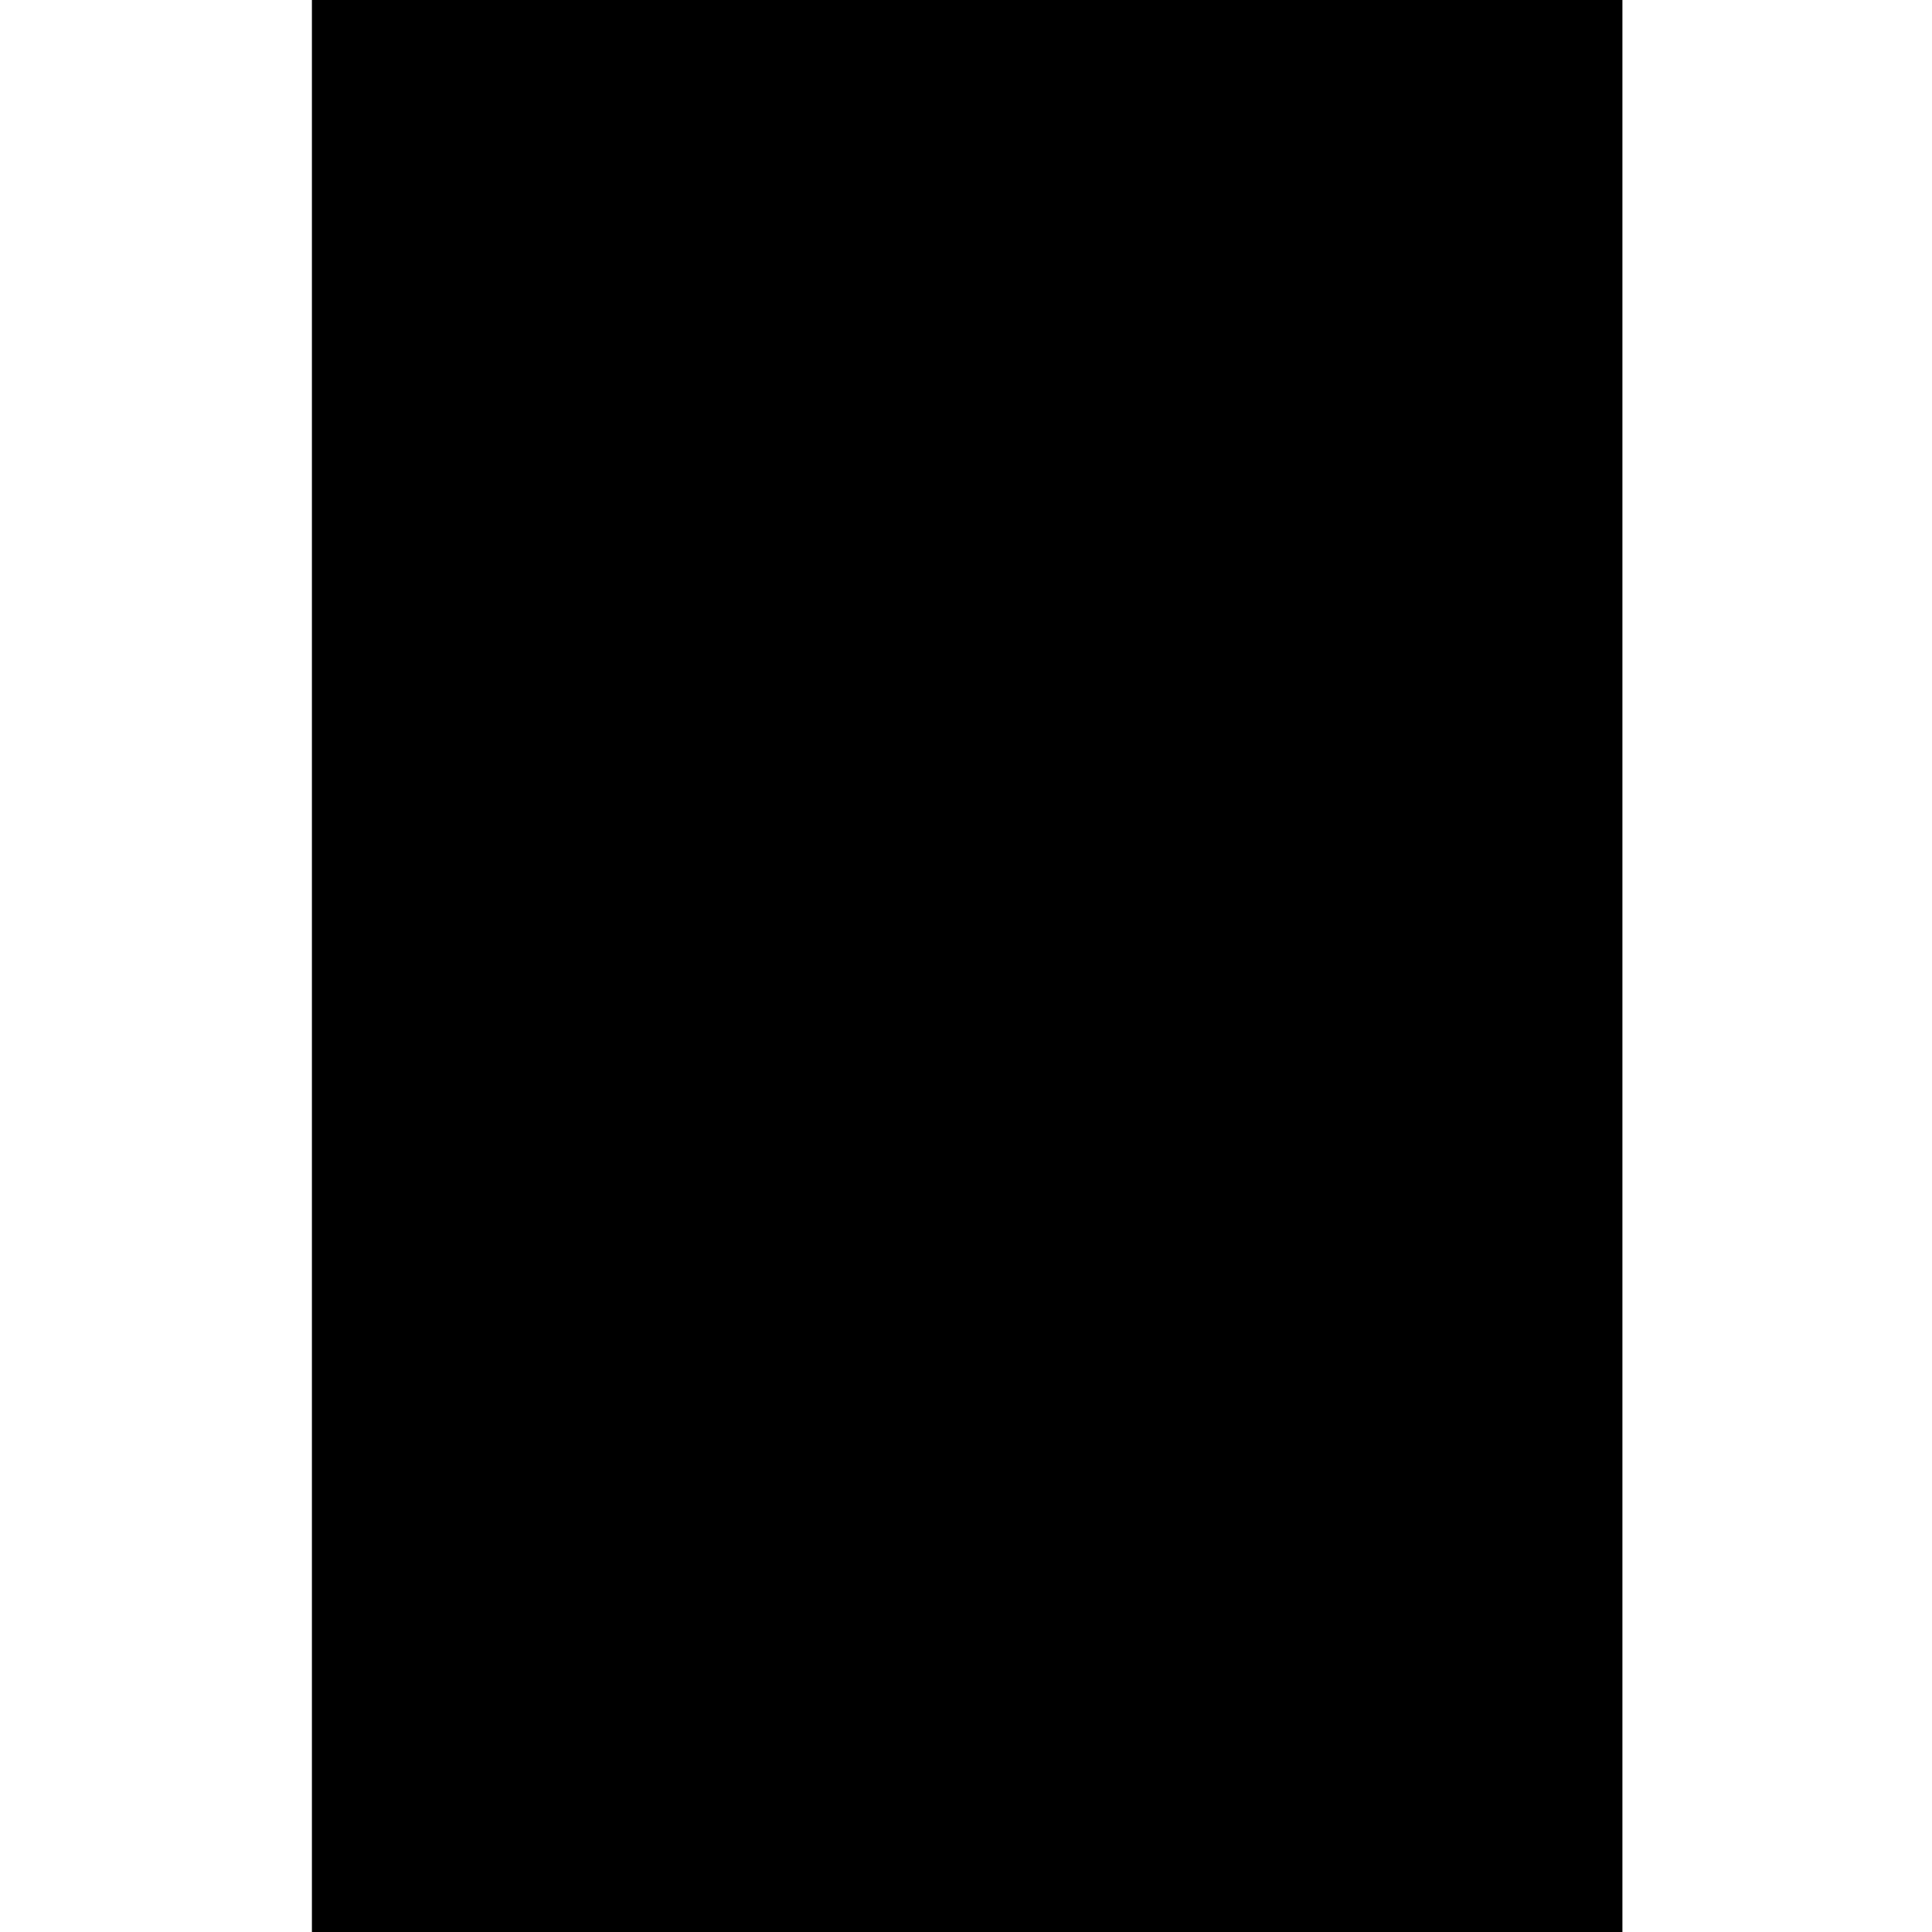
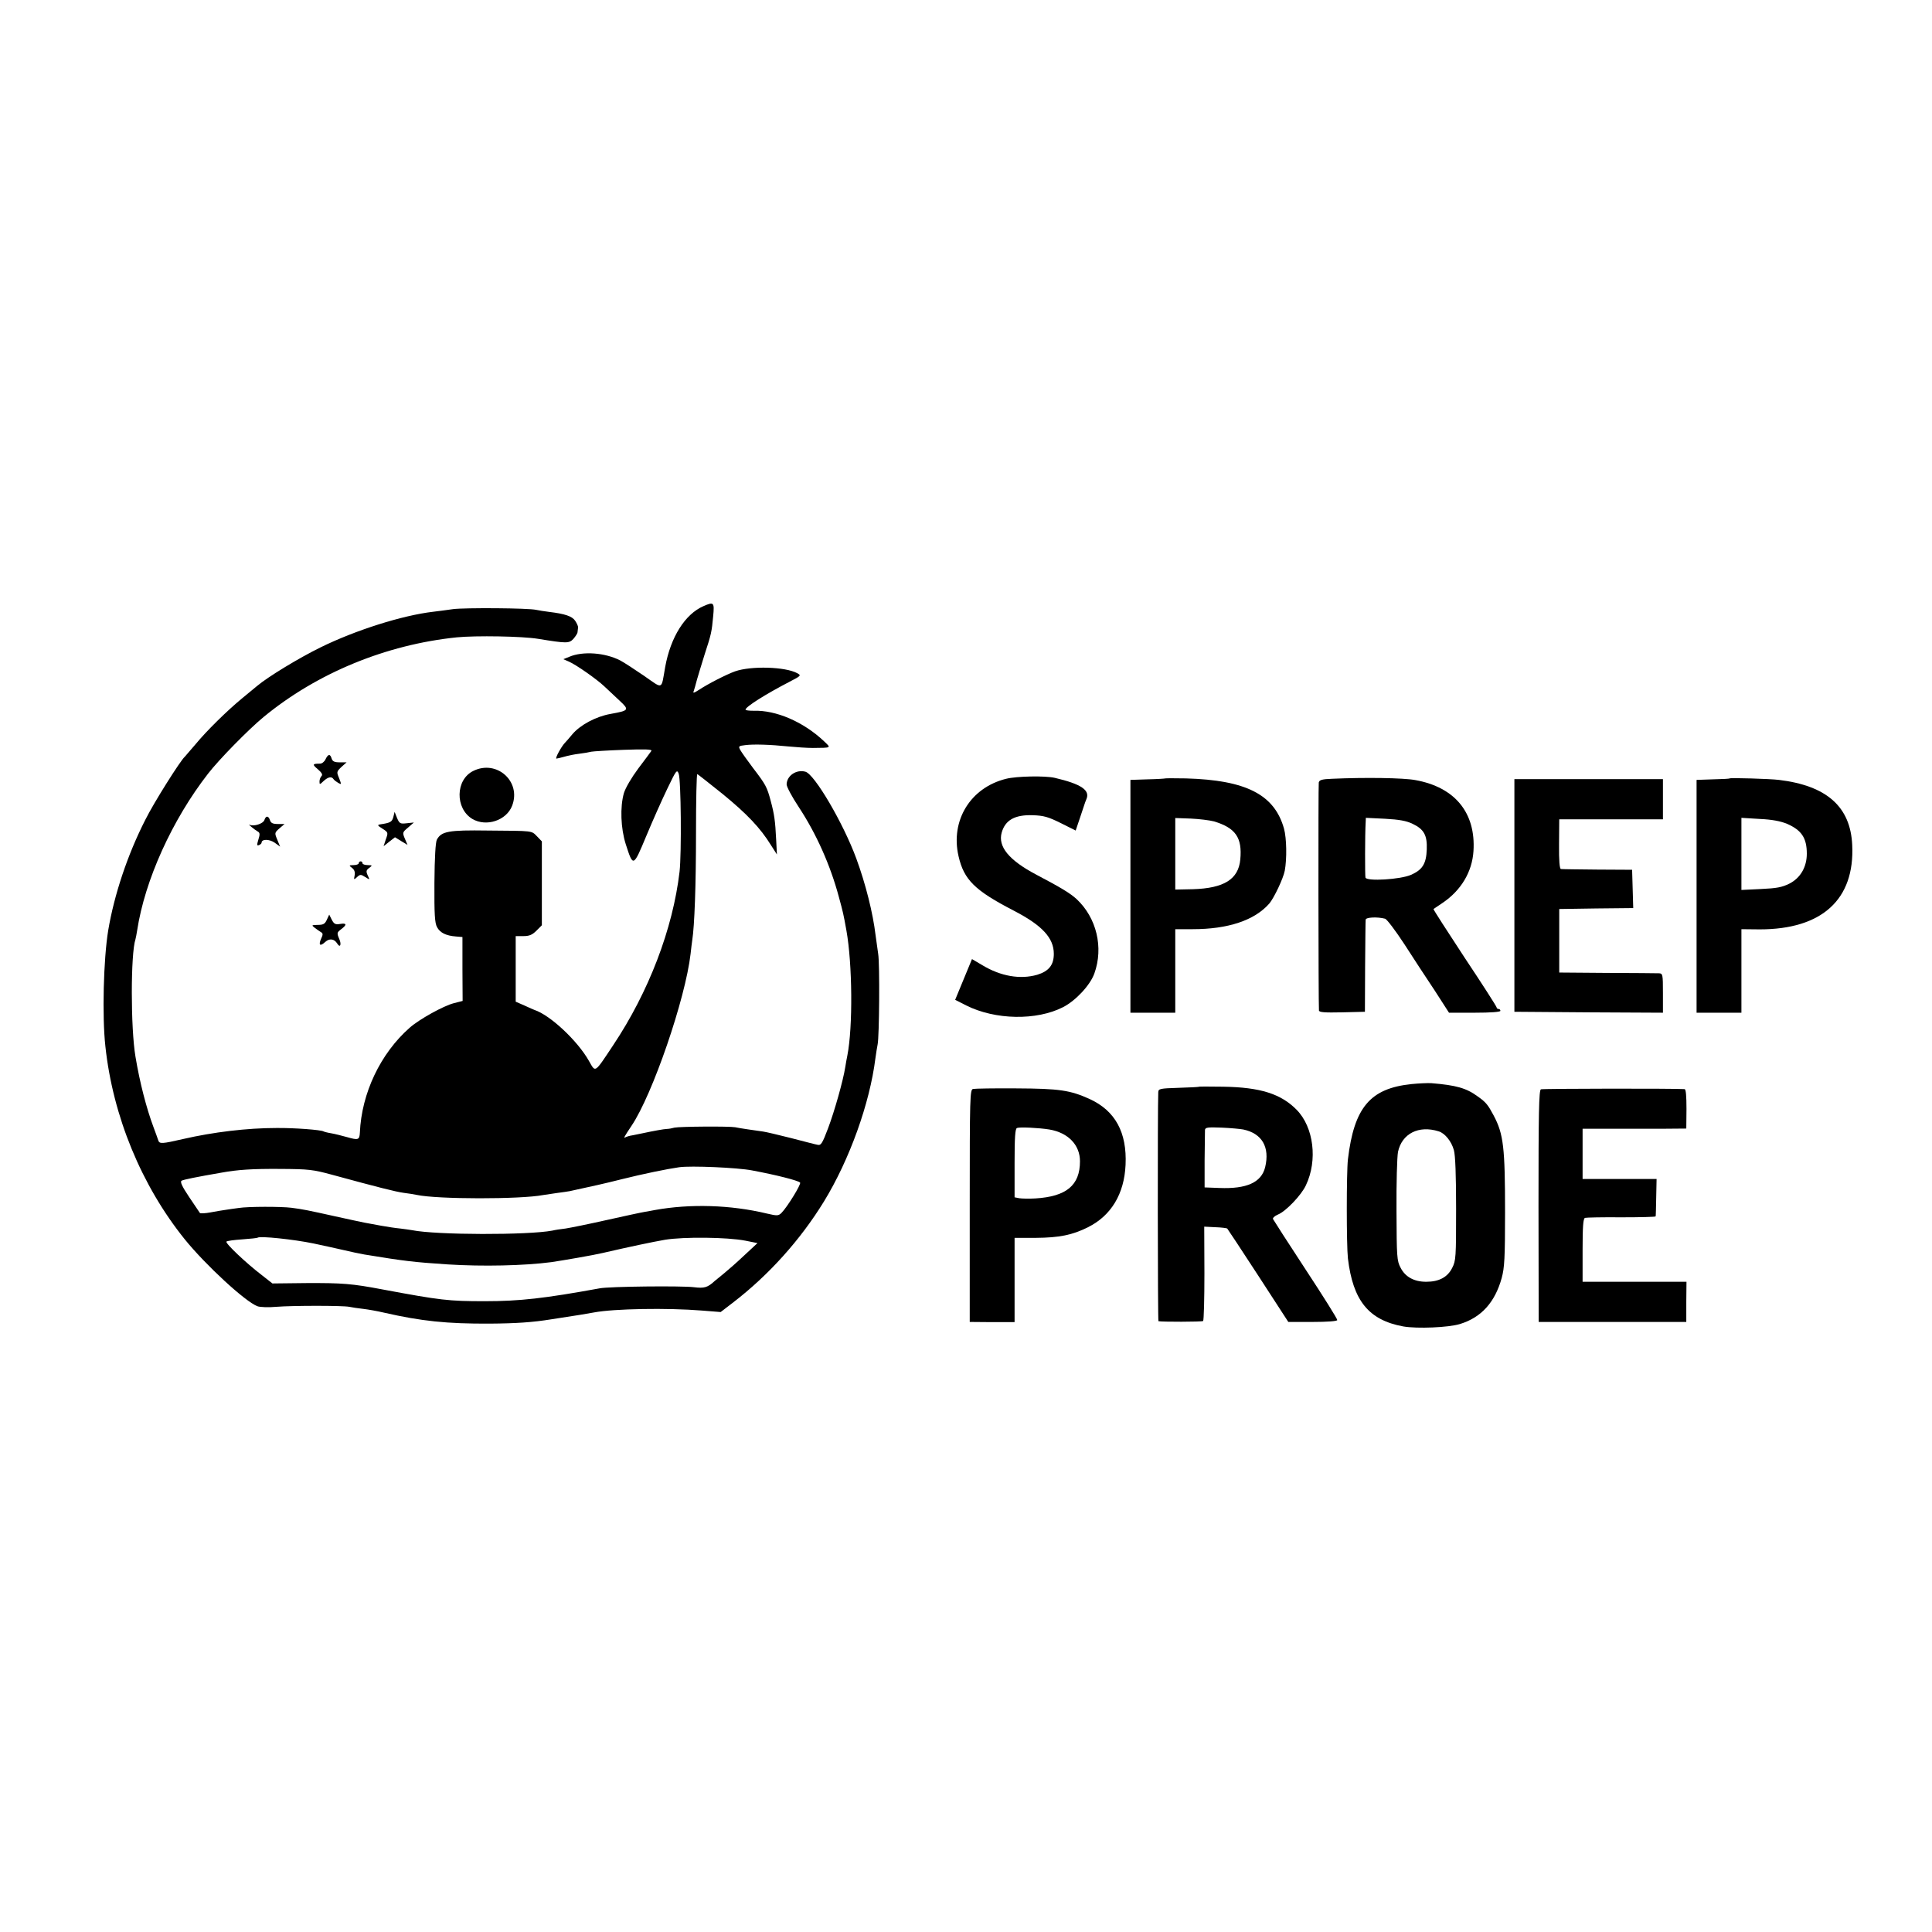
- <svg xmlns="http://www.w3.org/2000/svg" version="1.0" width="830pt" height="830pt" viewBox="0 0 830 830" preserveAspectRatio="xMidYMid meet">
-   <g transform="translate(0,830) scale(0.1,-0.1)" fill="#000000" stroke="none">
-     <path d="M1340 4150 l0 -4150 2815 0 2815 0 0 4150 0 4150 -2815 0 -2815 0 0 -4150z" />
+ <svg xmlns="http://www.w3.org/2000/svg" version="1.0" width="1034pt" height="1034pt" viewBox="0 0 1034 1034" preserveAspectRatio="xMidYMid meet">
+   <g transform="translate(0,1034) scale(0.1,-0.1)" fill="#000000" stroke="none">
+     <path d="M3765 7096 c-99 -43 -176 -166 -205 -326 -22 -125 -9 -119 -113 -47 -51 35 -108 72 -127 82 -81 42 -200 51 -273 20 l-32 -13 30 -13 c39 -17 149 -94 190 -133 18 -17 54 -51 80 -75 55 -51 52 -54 -48 -72 -78 -14 -162 -59 -204 -109 -15 -18 -32 -38 -39 -45 -19 -19 -55 -85 -46 -85 4 0 23 5 42 10 19 6 55 13 80 16 25 3 54 8 65 11 11 2 89 7 174 10 114 4 152 3 147 -6 -4 -6 -35 -48 -70 -94 -37 -50 -68 -103 -77 -132 -21 -74 -17 -188 10 -273 40 -124 40 -124 110 44 34 82 85 196 113 254 47 98 51 103 60 80 13 -30 16 -427 5 -525 -36 -307 -165 -644 -356 -930 -101 -152 -93 -146 -129 -83 -61 108 -207 245 -292 273 -3 1 -26 11 -52 23 l-48 21 0 176 0 175 41 0 c31 0 47 6 70 29 l29 29 0 225 0 224 -26 27 c-31 31 -16 29 -264 31 -209 3 -248 -4 -272 -49 -7 -14 -12 -95 -13 -231 -1 -169 2 -215 14 -237 16 -30 48 -46 101 -50 l35 -3 0 -171 1 -171 -47 -12 c-55 -14 -185 -86 -236 -131 -157 -138 -258 -351 -267 -562 -2 -39 -9 -41 -68 -24 -29 8 -68 18 -87 21 -19 3 -37 8 -40 10 -14 8 -154 19 -251 18 -158 0 -339 -22 -500 -59 -113 -26 -127 -27 -133 -7 -3 10 -15 42 -26 72 -37 99 -73 237 -96 376 -26 153 -26 551 0 628 2 7 6 28 9 47 41 269 187 592 380 840 58 75 216 236 296 302 286 236 656 388 1035 427 102 10 350 6 435 -8 153 -25 166 -25 189 0 11 13 22 29 22 36 1 7 2 19 3 26 0 6 -7 22 -16 35 -16 24 -55 37 -138 47 -25 3 -56 8 -70 11 -43 10 -382 12 -445 4 -33 -5 -81 -11 -106 -14 -164 -19 -415 -98 -604 -191 -114 -56 -281 -157 -340 -207 -11 -9 -47 -39 -80 -66 -80 -66 -190 -174 -250 -247 -28 -33 -53 -62 -56 -65 -22 -18 -166 -246 -211 -337 -95 -186 -167 -402 -199 -593 -25 -153 -33 -458 -15 -620 40 -374 193 -745 425 -1033 111 -137 324 -334 389 -358 13 -5 59 -7 101 -3 88 7 354 7 390 0 14 -3 47 -8 74 -11 27 -3 77 -12 111 -20 202 -46 337 -60 566 -59 143 1 231 7 330 23 146 22 191 30 230 37 107 20 390 25 576 10 l101 -8 69 53 c188 145 357 332 484 539 137 224 245 525 275 765 4 28 9 61 12 75 9 42 12 431 3 485 -4 28 -10 73 -14 100 -14 118 -53 274 -103 410 -69 188 -224 453 -273 465 -49 13 -99 -22 -100 -68 0 -13 29 -67 64 -120 95 -144 170 -312 216 -484 22 -81 24 -89 40 -178 32 -179 35 -516 5 -669 -3 -14 -8 -42 -11 -61 -11 -72 -58 -238 -92 -328 -31 -82 -38 -93 -56 -89 -12 2 -76 19 -142 36 -67 17 -135 33 -150 35 -50 7 -128 18 -149 23 -32 6 -297 4 -325 -2 -14 -4 -32 -7 -40 -7 -15 0 -79 -12 -130 -23 -14 -3 -38 -8 -54 -11 -16 -2 -34 -8 -39 -11 -12 -7 -5 5 33 62 112 166 288 678 316 920 3 28 7 61 9 74 12 75 20 294 20 573 0 175 3 317 7 315 3 -1 64 -49 135 -106 130 -106 203 -183 259 -274 l32 -50 -4 79 c-5 102 -10 136 -29 207 -20 75 -26 87 -95 177 -31 41 -62 85 -68 96 -11 20 -9 22 26 26 46 6 134 3 232 -7 41 -4 100 -8 130 -8 102 1 99 -1 60 36 -110 104 -257 167 -376 163 -24 0 -44 2 -44 6 0 15 106 82 237 150 60 31 62 33 40 45 -64 35 -247 40 -333 10 -47 -17 -145 -67 -193 -99 -28 -18 -34 -19 -28 -6 3 9 11 36 17 60 7 24 25 84 41 135 36 110 38 120 46 206 7 74 3 77 -52 53z m260 -3020 c133 -25 246 -54 257 -65 8 -7 -69 -132 -100 -163 -16 -15 -22 -16 -77 -3 -195 47 -412 53 -600 19 -11 -2 -36 -7 -55 -10 -19 -3 -111 -23 -205 -44 -93 -21 -192 -41 -218 -45 -27 -3 -59 -8 -70 -11 -131 -25 -622 -24 -751 2 -11 2 -40 6 -64 9 -23 2 -69 9 -102 15 -33 6 -72 13 -87 16 -16 3 -86 18 -158 34 -149 33 -173 38 -235 46 -56 7 -232 7 -282 -1 -21 -3 -53 -7 -70 -10 -18 -2 -55 -9 -83 -14 -27 -5 -52 -6 -55 -3 -3 4 -29 43 -58 86 -39 58 -49 82 -40 87 11 6 80 20 213 43 88 16 166 21 315 20 152 -1 174 -3 280 -32 242 -66 337 -90 380 -96 25 -3 56 -8 70 -11 111 -24 556 -24 676 -1 12 2 45 7 74 11 29 4 60 8 69 10 124 27 180 39 279 64 112 28 243 55 307 64 62 9 313 -2 390 -17z m-2347 -391 c64 -14 126 -27 137 -30 63 -15 113 -25 135 -29 219 -36 266 -41 445 -53 188 -12 411 -7 555 12 62 9 230 38 275 49 143 33 266 59 335 71 100 16 331 14 429 -5 l65 -13 -71 -66 c-38 -36 -87 -79 -108 -96 -20 -16 -42 -35 -49 -40 -39 -36 -56 -41 -113 -34 -67 8 -451 4 -503 -6 -296 -54 -429 -69 -615 -69 -195 0 -237 5 -548 63 -163 31 -215 35 -410 34 l-179 -2 -56 44 c-85 65 -198 172 -190 180 3 4 42 9 85 12 43 3 80 7 82 9 11 10 193 -9 299 -31z" />
+     <path d="M1742 6276 c-6 -13 -19 -23 -29 -23 -41 0 -43 -4 -13 -29 22 -19 28 -30 21 -37 -6 -6 -11 -19 -11 -29 0 -18 1 -18 22 2 24 22 43 26 53 10 3 -5 15 -14 25 -20 18 -10 18 -9 5 25 -14 33 -14 35 12 60 l28 25 -37 0 c-28 0 -38 5 -43 20 -8 27 -19 25 -33 -4z" />
+     <path d="M2533 6214 c-96 -47 -98 -201 -5 -257 75 -44 183 -8 213 71 50 130 -83 248 -208 186z" />
+     <path d="M5385 6172 c-191 -47 -299 -223 -255 -414 29 -127 87 -184 298 -293 150 -78 212 -145 212 -230 0 -60 -27 -93 -89 -112 -91 -26 -195 -8 -293 51 l-56 33 -45 -109 -45 -109 59 -30 c155 -78 377 -82 519 -9 68 35 145 118 167 180 50 139 12 298 -95 398 -34 31 -81 60 -216 131 -146 77 -206 150 -185 225 19 67 70 96 166 93 60 -2 83 -9 150 -42 l80 -40 22 65 c12 36 23 70 25 75 2 6 6 18 10 27 22 49 -28 82 -169 115 -52 12 -204 9 -260 -5z" />
+     <path d="M6237 6174 c-1 -1 -44 -4 -95 -5 l-92 -3 0 -623 0 -623 120 0 120 0 0 223 0 224 93 0 c189 0 331 47 410 137 25 29 75 134 83 176 12 64 10 174 -4 225 -51 182 -202 260 -525 269 -59 1 -108 1 -110 0z m260 -230 c116 -35 152 -87 141 -204 -10 -106 -87 -154 -254 -159 l-94 -2 0 191 0 192 83 -3 c45 -2 101 -9 124 -15z" />
+     <path d="M7129 6172 c-53 -2 -68 -6 -71 -20 -3 -14 -2 -1179 1 -1220 1 -10 30 -12 124 -10 l122 3 1 240 c1 132 2 246 3 253 1 13 63 16 104 5 9 -2 56 -64 103 -136 47 -73 120 -185 163 -249 l76 -118 138 0 c85 0 137 4 137 10 0 6 -4 10 -10 10 -5 0 -10 4 -10 8 0 5 -77 125 -171 266 -93 142 -169 259 -167 261 2 1 24 16 49 33 99 67 158 166 165 277 13 205 -99 342 -311 380 -64 12 -269 15 -446 7z m431 -241 c61 -29 79 -61 76 -138 -3 -76 -23 -108 -84 -135 -56 -25 -237 -36 -244 -15 -3 10 -3 230 1 296 l1 24 103 -5 c75 -4 114 -11 147 -27z" />
+     <path d="M9257 6174 c-1 -2 -41 -4 -90 -5 l-87 -3 0 -623 0 -623 120 0 120 0 0 223 0 224 98 -1 c333 0 509 160 495 451 -9 205 -136 318 -392 349 -49 6 -260 12 -264 8z m307 -243 c78 -34 106 -76 106 -160 0 -71 -34 -130 -93 -160 -40 -20 -68 -25 -153 -29 l-104 -5 0 193 0 193 98 -6 c67 -3 112 -12 146 -26z" />
+     <path d="M8105 5548 l0 -623 398 -3 397 -2 0 105 c0 102 -1 105 -22 106 -13 0 -138 2 -278 2 l-255 2 0 170 0 170 198 3 198 2 -3 103 -3 102 -185 1 c-102 1 -190 2 -196 3 -7 1 -11 44 -10 133 l1 133 278 0 277 0 0 107 0 108 -398 0 -397 0 0 -622z" />
+     <path d="M2105 5967 c-7 -26 -16 -31 -70 -39 -17 -3 -15 -6 12 -23 31 -20 31 -21 18 -57 l-12 -37 30 24 31 24 34 -21 33 -20 -14 33 c-14 33 -13 35 17 60 l31 27 -38 -4 c-35 -4 -39 -2 -52 28 l-13 33 -7 -28z" />
+     <path d="M1415 5951 c-6 -19 -57 -36 -79 -25 -14 7 24 -25 43 -36 12 -6 13 -15 4 -43 -9 -29 -8 -35 3 -30 8 3 14 9 14 13 0 20 41 20 70 0 l29 -21 -15 37 c-15 36 -15 37 12 61 l27 23 -36 0 c-27 0 -37 5 -42 20 -8 25 -22 26 -30 1z" />
+     <path d="M1920 5720 c0 -5 -12 -10 -27 -10 -26 -1 -27 -1 -9 -15 13 -10 17 -22 14 -40 -5 -24 -4 -25 13 -9 17 15 20 15 44 0 25 -16 25 -16 13 9 -10 22 -8 28 8 40 18 14 18 14 -8 15 -16 0 -28 5 -28 10 0 6 -4 10 -10 10 -5 0 -10 -4 -10 -10z" />
+     <path d="M1749 5417 c-10 -22 -19 -27 -48 -27 -34 -1 -35 -1 -16 -16 11 -8 26 -19 33 -23 11 -6 11 -13 1 -34 -16 -36 -6 -44 22 -18 22 20 48 17 64 -9 15 -25 24 -6 11 24 -14 33 -13 35 10 53 32 24 30 34 -6 28 -24 -4 -32 -1 -44 22 l-14 28 -13 -28z" />
+     <path d="M7554 4538 c-221 -23 -307 -125 -340 -403 -8 -71 -8 -458 0 -530 27 -226 111 -330 296 -364 74 -13 243 -6 304 13 114 35 187 116 223 246 15 55 18 108 18 350 0 349 -8 420 -61 520 -30 56 -40 70 -84 101 -62 46 -117 61 -250 72 -19 1 -67 -1 -106 -5z m146 -253 c33 -10 68 -53 81 -100 8 -26 12 -136 12 -315 0 -260 -1 -277 -21 -316 -25 -50 -71 -74 -139 -74 -65 0 -112 26 -137 75 -20 37 -21 58 -22 305 -1 148 3 287 8 315 21 98 111 144 218 110z" />
+     <path d="M6417 4524 c-1 -2 -51 -4 -110 -6 -99 -3 -107 -5 -108 -23 -4 -85 -3 -1225 1 -1226 17 -4 232 -4 239 1 4 3 7 118 7 255 l-1 250 60 -3 c32 -1 61 -5 63 -7 2 -2 77 -115 166 -252 l161 -248 130 0 c79 0 131 4 132 10 1 6 -75 127 -169 270 -94 143 -172 265 -175 271 -2 6 10 17 27 24 42 17 125 104 149 156 64 134 42 311 -49 404 -84 86 -196 121 -393 124 -70 1 -129 1 -130 0z m237 -229 c100 -21 143 -94 117 -202 -20 -81 -98 -117 -245 -111 l-79 3 0 145 c1 80 2 152 2 162 1 14 13 16 89 13 48 -2 100 -7 116 -10z" />
+     <path d="M5208 4512 c-17 -3 -18 -41 -18 -625 l0 -622 120 -1 120 0 0 226 0 225 113 0 c127 1 196 15 280 57 124 62 194 178 201 334 8 173 -55 289 -192 352 -104 47 -161 56 -392 57 -118 1 -223 -1 -232 -3z m408 -217 c101 -17 164 -83 164 -170 0 -129 -73 -189 -239 -199 -33 -2 -71 -1 -85 1 l-26 5 0 183 c0 137 3 185 13 188 15 6 117 1 173 -8z" />
+     <path d="M8247 4510 c-11 -4 -13 -132 -13 -625 l1 -620 395 0 395 0 0 108 1 107 -278 0 -278 0 0 169 c0 126 3 170 13 173 6 2 94 4 195 3 100 0 183 2 183 5 1 3 2 49 3 103 l2 97 -198 0 -198 0 0 135 0 134 158 0 c86 0 211 0 277 0 l120 1 1 105 c0 69 -3 105 -10 106 -53 4 -760 3 -769 -1z" />
  </g>
</svg>
